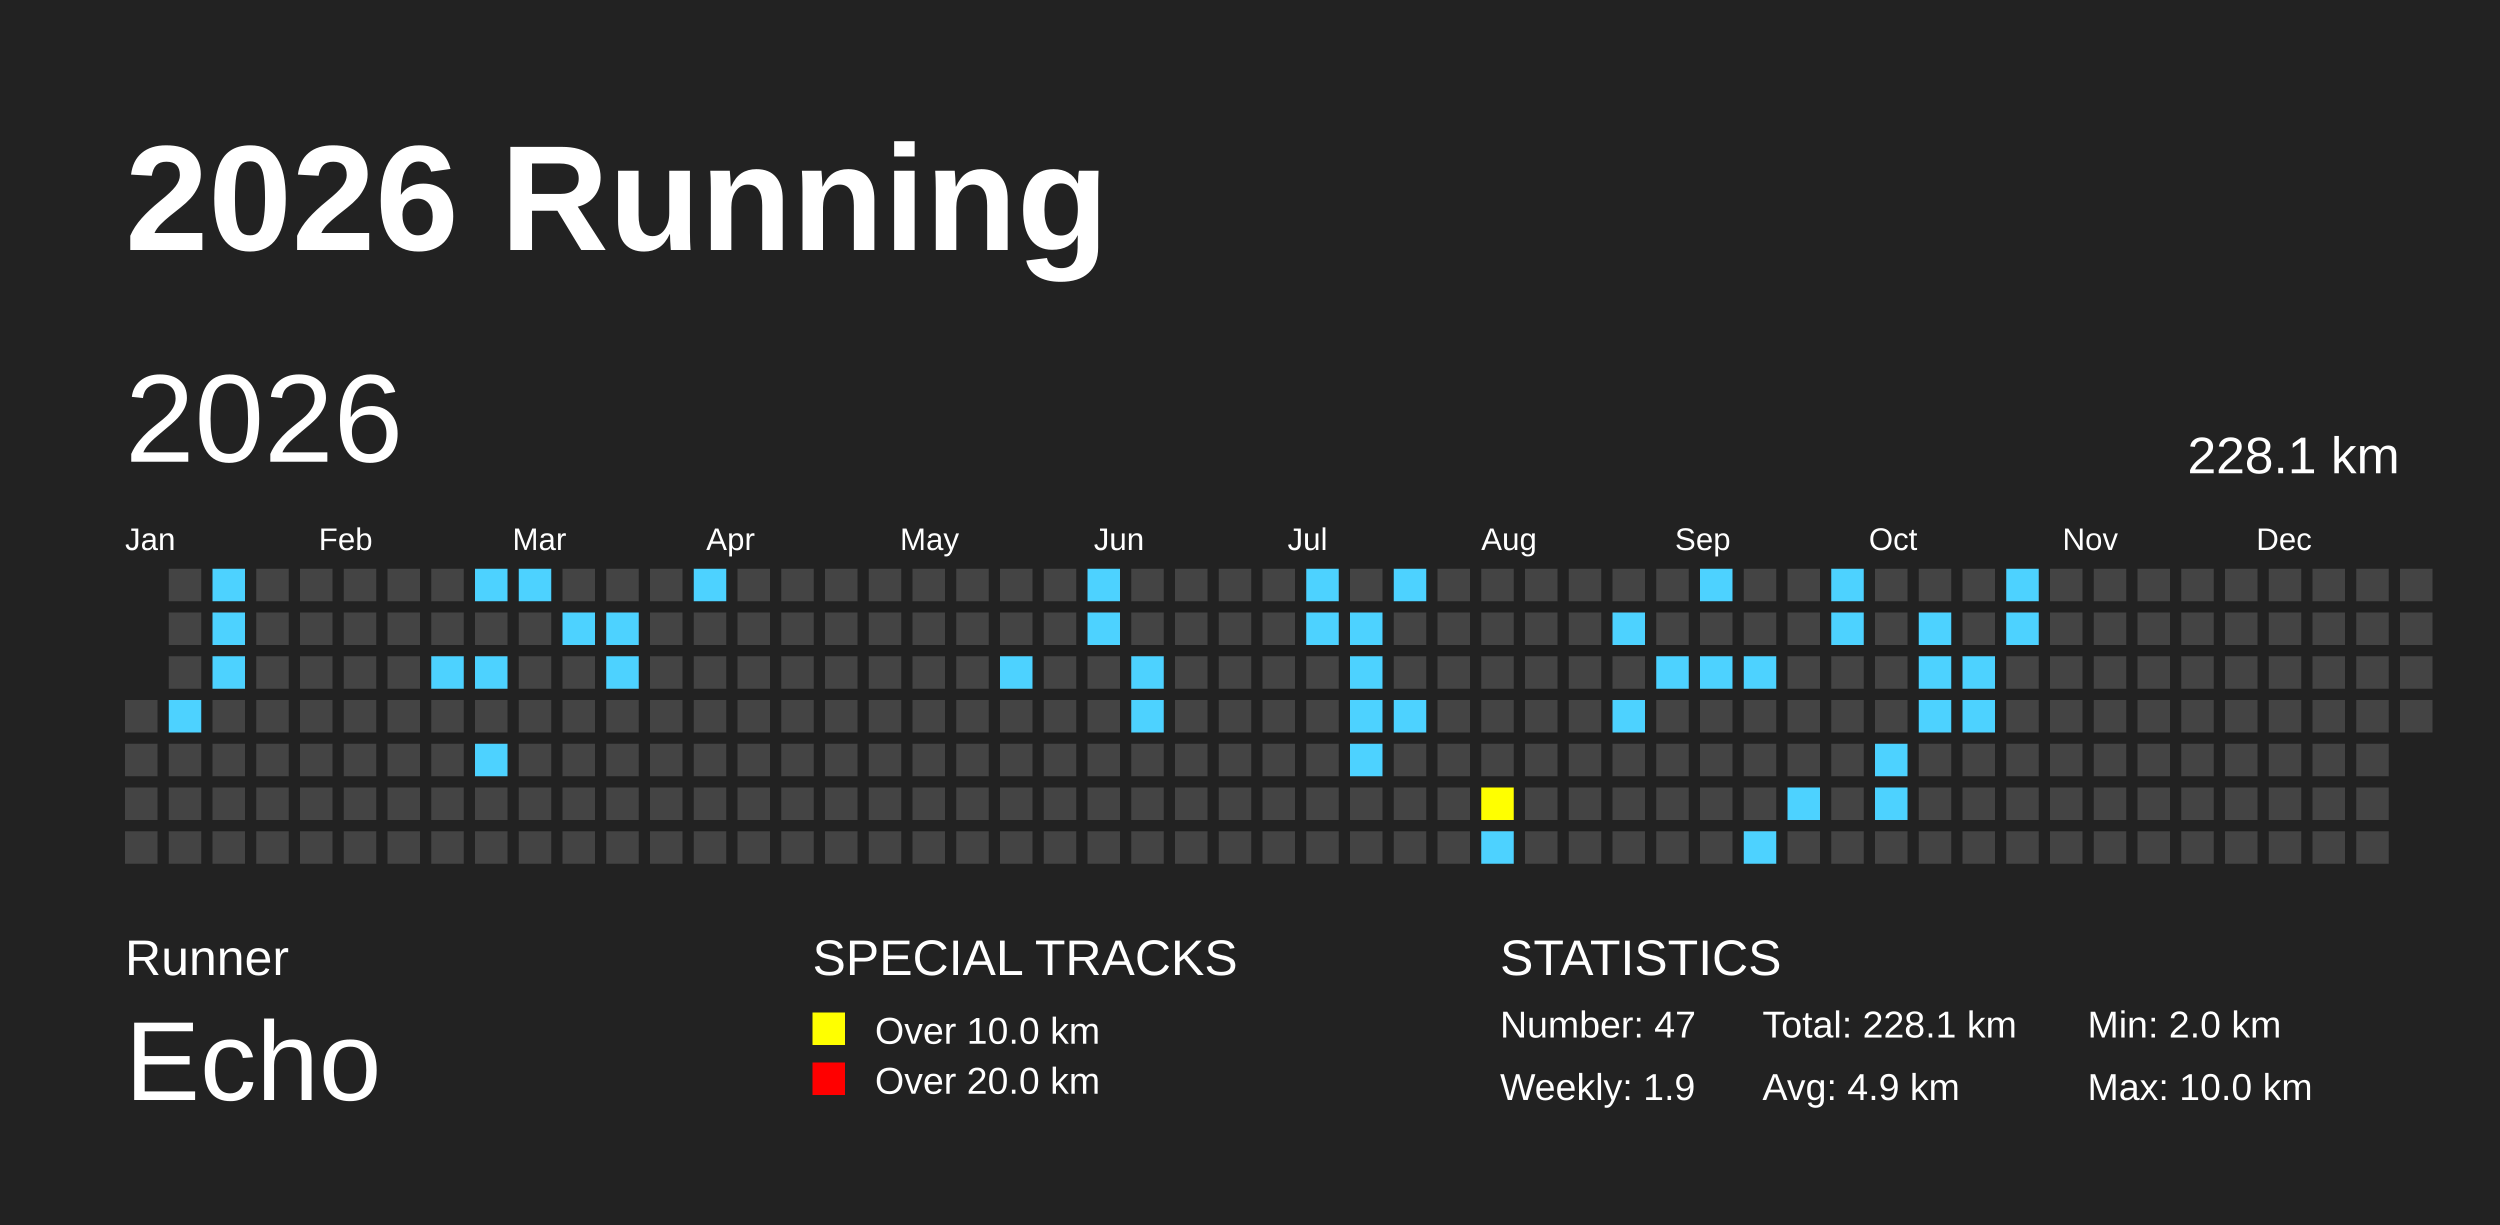
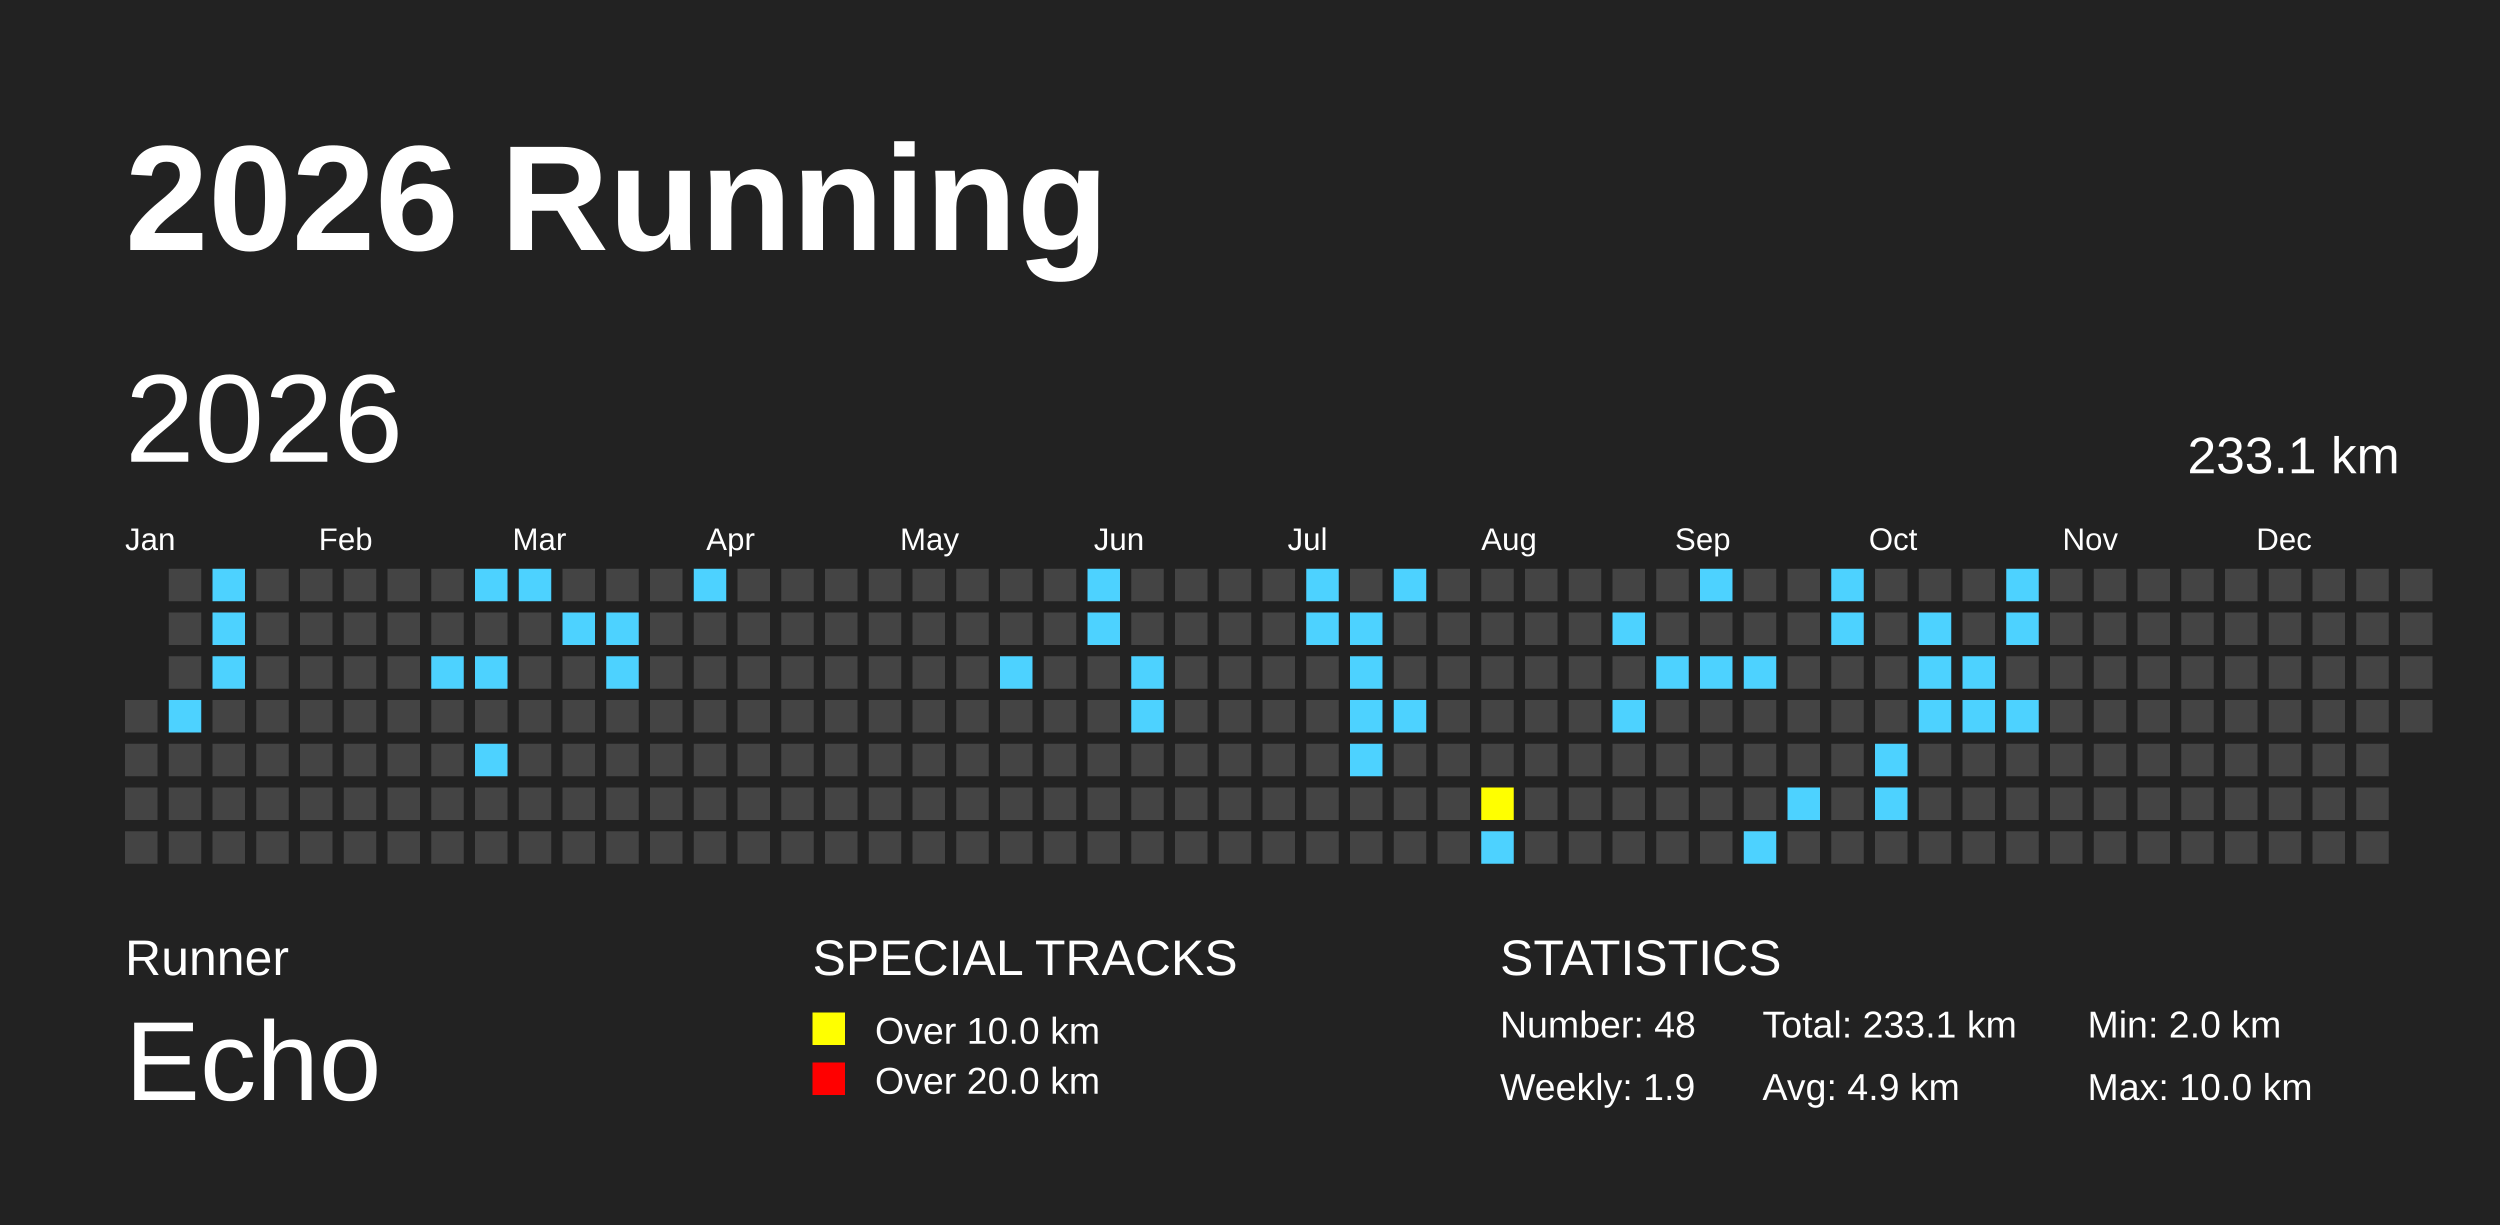
<svg xmlns="http://www.w3.org/2000/svg" baseProfile="full" height="98mm" version="1.1" viewBox="0,0,200,98" width="200mm">
  <defs />
  <rect fill="#222222" height="98" width="200" x="0" y="0" />
  <text fill="#FFFFFF" style="font-size:12px; font-family:Arial; font-weight:bold;" x="10" y="20">2026 Running</text>
  <text fill="#FFFFFF" style="font-size:4px; font-family:Arial" x="10" y="78">Runner</text>
  <text fill="#FFFFFF" style="font-size:9px; font-family:Arial" x="10" y="88">Echo</text>
  <text fill="#FFFFFF" style="font-size:4px; font-family:Arial" x="65" y="78">SPECIAL TRACKS</text>
  <rect fill="yellow" height="2.6" width="2.6" x="65" y="81" />
  <text fill="#FFFFFF" style="font-size:3px; font-family:Arial" x="70" y="83.5">Over 10.0 km</text>
  <rect fill="red" height="2.6" width="2.6" x="65" y="85" />
  <text fill="#FFFFFF" style="font-size:3px; font-family:Arial" x="70" y="87.5">Over 20.0 km</text>
  <text fill="#FFFFFF" style="font-size:4px; font-family:Arial" x="120" y="78">STATISTICS</text>
-   <text fill="#FFFFFF" style="font-size:3px; font-family:Arial" x="120" y="83">Number: 47</text>
+   <text fill="#FFFFFF" style="font-size:3px; font-family:Arial" x="120" y="83">Number: 48</text>
  <text fill="#FFFFFF" style="font-size:3px; font-family:Arial" x="120" y="88">Weekly: 1.9</text>
-   <text fill="#FFFFFF" style="font-size:3px; font-family:Arial" x="141" y="83">Total: 228.1 km</text>
+   <text fill="#FFFFFF" style="font-size:3px; font-family:Arial" x="141" y="83">Total: 233.1 km</text>
  <text fill="#FFFFFF" style="font-size:3px; font-family:Arial" x="141" y="88">Avg: 4.9 km</text>
  <text fill="#FFFFFF" style="font-size:3px; font-family:Arial" x="167" y="83">Min: 2.0 km</text>
  <text fill="#FFFFFF" style="font-size:3px; font-family:Arial" x="167" y="88">Max: 10.0 km</text>
  <text dominant-baseline="hanging" fill="#FFFFFF" style="font-size:10.0px; font-family:Arial;" x="10" y="30">2026</text>
-   <text dominant-baseline="hanging" fill="#FFFFFF" style="font-size:4.125px; font-family:Arial;" x="175" y="35">228.1 km</text>
+   <text dominant-baseline="hanging" fill="#FFFFFF" style="font-size:4.125px; font-family:Arial;" x="175" y="35">233.1 km</text>
  <text fill="#FFFFFF" style="font-size:2.5px; font-family:Arial" x="10.0" y="44">Jan</text>
  <text fill="#FFFFFF" style="font-size:2.5px; font-family:Arial" x="25.5" y="44">Feb</text>
  <text fill="#FFFFFF" style="font-size:2.5px; font-family:Arial" x="41.0" y="44">Mar</text>
  <text fill="#FFFFFF" style="font-size:2.5px; font-family:Arial" x="56.5" y="44">Apr</text>
  <text fill="#FFFFFF" style="font-size:2.5px; font-family:Arial" x="72.0" y="44">May</text>
  <text fill="#FFFFFF" style="font-size:2.5px; font-family:Arial" x="87.5" y="44">Jun</text>
  <text fill="#FFFFFF" style="font-size:2.5px; font-family:Arial" x="103.0" y="44">Jul</text>
  <text fill="#FFFFFF" style="font-size:2.5px; font-family:Arial" x="118.5" y="44">Aug</text>
  <text fill="#FFFFFF" style="font-size:2.5px; font-family:Arial" x="134.0" y="44">Sep</text>
  <text fill="#FFFFFF" style="font-size:2.5px; font-family:Arial" x="149.5" y="44">Oct</text>
  <text fill="#FFFFFF" style="font-size:2.5px; font-family:Arial" x="165.0" y="44">Nov</text>
  <text fill="#FFFFFF" style="font-size:2.5px; font-family:Arial" x="180.5" y="44">Dec</text>
  <rect fill="#444444" height="2.6" width="2.6" x="10.0" y="56.0" />
  <rect fill="#444444" height="2.6" width="2.6" x="10.0" y="59.5" />
  <rect fill="#444444" height="2.6" width="2.6" x="10.0" y="63.0" />
  <rect fill="#444444" height="2.6" width="2.6" x="10.0" y="66.5" />
  <rect fill="#444444" height="2.6" width="2.6" x="13.5" y="45.5" />
  <rect fill="#444444" height="2.6" width="2.6" x="13.5" y="49.0" />
  <rect fill="#444444" height="2.6" width="2.6" x="13.5" y="52.5" />
  <rect fill="#4DD2FF" height="2.6" width="2.6" x="13.5" y="56.0" />
  <rect fill="#444444" height="2.6" width="2.6" x="13.5" y="59.5" />
  <rect fill="#444444" height="2.6" width="2.6" x="13.5" y="63.0" />
  <rect fill="#444444" height="2.6" width="2.6" x="13.5" y="66.5" />
  <rect fill="#4DD2FF" height="2.6" width="2.6" x="17.0" y="45.5" />
  <rect fill="#4DD2FF" height="2.6" width="2.6" x="17.0" y="49.0" />
  <rect fill="#4DD2FF" height="2.6" width="2.6" x="17.0" y="52.5" />
  <rect fill="#444444" height="2.6" width="2.6" x="17.0" y="56.0" />
  <rect fill="#444444" height="2.6" width="2.6" x="17.0" y="59.5" />
  <rect fill="#444444" height="2.6" width="2.6" x="17.0" y="63.0" />
  <rect fill="#444444" height="2.6" width="2.6" x="17.0" y="66.5" />
  <rect fill="#444444" height="2.6" width="2.6" x="20.5" y="45.5" />
  <rect fill="#444444" height="2.6" width="2.6" x="20.5" y="49.0" />
  <rect fill="#444444" height="2.6" width="2.6" x="20.5" y="52.5" />
  <rect fill="#444444" height="2.6" width="2.6" x="20.5" y="56.0" />
  <rect fill="#444444" height="2.6" width="2.6" x="20.5" y="59.5" />
  <rect fill="#444444" height="2.6" width="2.6" x="20.5" y="63.0" />
  <rect fill="#444444" height="2.6" width="2.6" x="20.5" y="66.5" />
  <rect fill="#444444" height="2.6" width="2.6" x="24.0" y="45.5" />
  <rect fill="#444444" height="2.6" width="2.6" x="24.0" y="49.0" />
  <rect fill="#444444" height="2.6" width="2.6" x="24.0" y="52.5" />
  <rect fill="#444444" height="2.6" width="2.6" x="24.0" y="56.0" />
  <rect fill="#444444" height="2.6" width="2.6" x="24.0" y="59.5" />
  <rect fill="#444444" height="2.6" width="2.6" x="24.0" y="63.0" />
  <rect fill="#444444" height="2.6" width="2.6" x="24.0" y="66.5" />
  <rect fill="#444444" height="2.6" width="2.6" x="27.5" y="45.5" />
  <rect fill="#444444" height="2.6" width="2.6" x="27.5" y="49.0" />
  <rect fill="#444444" height="2.6" width="2.6" x="27.5" y="52.5" />
  <rect fill="#444444" height="2.6" width="2.6" x="27.5" y="56.0" />
  <rect fill="#444444" height="2.6" width="2.6" x="27.5" y="59.5" />
  <rect fill="#444444" height="2.6" width="2.6" x="27.5" y="63.0" />
  <rect fill="#444444" height="2.6" width="2.6" x="27.5" y="66.5" />
  <rect fill="#444444" height="2.6" width="2.6" x="31.0" y="45.5" />
  <rect fill="#444444" height="2.6" width="2.6" x="31.0" y="49.0" />
  <rect fill="#444444" height="2.6" width="2.6" x="31.0" y="52.5" />
  <rect fill="#444444" height="2.6" width="2.6" x="31.0" y="56.0" />
  <rect fill="#444444" height="2.6" width="2.6" x="31.0" y="59.5" />
  <rect fill="#444444" height="2.6" width="2.6" x="31.0" y="63.0" />
  <rect fill="#444444" height="2.6" width="2.6" x="31.0" y="66.5" />
  <rect fill="#444444" height="2.6" width="2.6" x="34.5" y="45.5" />
  <rect fill="#444444" height="2.6" width="2.6" x="34.5" y="49.0" />
  <rect fill="#4DD2FF" height="2.6" width="2.6" x="34.5" y="52.5" />
  <rect fill="#444444" height="2.6" width="2.6" x="34.5" y="56.0" />
  <rect fill="#444444" height="2.6" width="2.6" x="34.5" y="59.5" />
  <rect fill="#444444" height="2.6" width="2.6" x="34.5" y="63.0" />
  <rect fill="#444444" height="2.6" width="2.6" x="34.5" y="66.5" />
  <rect fill="#4DD2FF" height="2.6" width="2.6" x="38.0" y="45.5" />
  <rect fill="#444444" height="2.6" width="2.6" x="38.0" y="49.0" />
  <rect fill="#4DD2FF" height="2.6" width="2.6" x="38.0" y="52.5" />
  <rect fill="#444444" height="2.6" width="2.6" x="38.0" y="56.0" />
  <rect fill="#4DD2FF" height="2.6" width="2.6" x="38.0" y="59.5" />
  <rect fill="#444444" height="2.6" width="2.6" x="38.0" y="63.0" />
  <rect fill="#444444" height="2.6" width="2.6" x="38.0" y="66.5" />
  <rect fill="#4DD2FF" height="2.6" width="2.6" x="41.5" y="45.5" />
  <rect fill="#444444" height="2.6" width="2.6" x="41.5" y="49.0" />
  <rect fill="#444444" height="2.6" width="2.6" x="41.5" y="52.5" />
  <rect fill="#444444" height="2.6" width="2.6" x="41.5" y="56.0" />
  <rect fill="#444444" height="2.6" width="2.6" x="41.5" y="59.5" />
  <rect fill="#444444" height="2.6" width="2.6" x="41.5" y="63.0" />
  <rect fill="#444444" height="2.6" width="2.6" x="41.5" y="66.5" />
  <rect fill="#444444" height="2.6" width="2.6" x="45.0" y="45.5" />
  <rect fill="#4DD2FF" height="2.6" width="2.6" x="45.0" y="49.0" />
  <rect fill="#444444" height="2.6" width="2.6" x="45.0" y="52.5" />
  <rect fill="#444444" height="2.6" width="2.6" x="45.0" y="56.0" />
  <rect fill="#444444" height="2.6" width="2.6" x="45.0" y="59.5" />
  <rect fill="#444444" height="2.6" width="2.6" x="45.0" y="63.0" />
  <rect fill="#444444" height="2.6" width="2.6" x="45.0" y="66.5" />
  <rect fill="#444444" height="2.6" width="2.6" x="48.5" y="45.5" />
  <rect fill="#4DD2FF" height="2.6" width="2.6" x="48.5" y="49.0" />
  <rect fill="#4DD2FF" height="2.6" width="2.6" x="48.5" y="52.5" />
  <rect fill="#444444" height="2.6" width="2.6" x="48.5" y="56.0" />
  <rect fill="#444444" height="2.6" width="2.6" x="48.5" y="59.5" />
  <rect fill="#444444" height="2.6" width="2.6" x="48.5" y="63.0" />
  <rect fill="#444444" height="2.6" width="2.6" x="48.5" y="66.5" />
  <rect fill="#444444" height="2.6" width="2.6" x="52.0" y="45.5" />
  <rect fill="#444444" height="2.6" width="2.6" x="52.0" y="49.0" />
  <rect fill="#444444" height="2.6" width="2.6" x="52.0" y="52.5" />
  <rect fill="#444444" height="2.6" width="2.6" x="52.0" y="56.0" />
  <rect fill="#444444" height="2.6" width="2.6" x="52.0" y="59.5" />
  <rect fill="#444444" height="2.6" width="2.6" x="52.0" y="63.0" />
  <rect fill="#444444" height="2.6" width="2.6" x="52.0" y="66.5" />
  <rect fill="#4DD2FF" height="2.6" width="2.6" x="55.5" y="45.5" />
  <rect fill="#444444" height="2.6" width="2.6" x="55.5" y="49.0" />
  <rect fill="#444444" height="2.6" width="2.6" x="55.5" y="52.5" />
  <rect fill="#444444" height="2.6" width="2.6" x="55.5" y="56.0" />
  <rect fill="#444444" height="2.6" width="2.6" x="55.5" y="59.5" />
  <rect fill="#444444" height="2.6" width="2.6" x="55.5" y="63.0" />
  <rect fill="#444444" height="2.6" width="2.6" x="55.5" y="66.5" />
  <rect fill="#444444" height="2.6" width="2.6" x="59.0" y="45.5" />
  <rect fill="#444444" height="2.6" width="2.6" x="59.0" y="49.0" />
  <rect fill="#444444" height="2.6" width="2.6" x="59.0" y="52.5" />
  <rect fill="#444444" height="2.6" width="2.6" x="59.0" y="56.0" />
  <rect fill="#444444" height="2.6" width="2.6" x="59.0" y="59.5" />
  <rect fill="#444444" height="2.6" width="2.6" x="59.0" y="63.0" />
  <rect fill="#444444" height="2.6" width="2.6" x="59.0" y="66.5" />
  <rect fill="#444444" height="2.6" width="2.6" x="62.5" y="45.5" />
  <rect fill="#444444" height="2.6" width="2.6" x="62.5" y="49.0" />
  <rect fill="#444444" height="2.6" width="2.6" x="62.5" y="52.5" />
  <rect fill="#444444" height="2.6" width="2.6" x="62.5" y="56.0" />
  <rect fill="#444444" height="2.6" width="2.6" x="62.5" y="59.5" />
  <rect fill="#444444" height="2.6" width="2.6" x="62.5" y="63.0" />
  <rect fill="#444444" height="2.6" width="2.6" x="62.5" y="66.5" />
  <rect fill="#444444" height="2.6" width="2.6" x="66.0" y="45.5" />
  <rect fill="#444444" height="2.6" width="2.6" x="66.0" y="49.0" />
  <rect fill="#444444" height="2.6" width="2.6" x="66.0" y="52.5" />
  <rect fill="#444444" height="2.6" width="2.6" x="66.0" y="56.0" />
  <rect fill="#444444" height="2.6" width="2.6" x="66.0" y="59.5" />
  <rect fill="#444444" height="2.6" width="2.6" x="66.0" y="63.0" />
  <rect fill="#444444" height="2.6" width="2.6" x="66.0" y="66.5" />
  <rect fill="#444444" height="2.6" width="2.6" x="69.5" y="45.5" />
  <rect fill="#444444" height="2.6" width="2.6" x="69.5" y="49.0" />
  <rect fill="#444444" height="2.6" width="2.6" x="69.5" y="52.5" />
  <rect fill="#444444" height="2.6" width="2.6" x="69.5" y="56.0" />
  <rect fill="#444444" height="2.6" width="2.6" x="69.5" y="59.5" />
  <rect fill="#444444" height="2.6" width="2.6" x="69.5" y="63.0" />
  <rect fill="#444444" height="2.6" width="2.6" x="69.5" y="66.5" />
  <rect fill="#444444" height="2.6" width="2.6" x="73.0" y="45.5" />
  <rect fill="#444444" height="2.6" width="2.6" x="73.0" y="49.0" />
  <rect fill="#444444" height="2.6" width="2.6" x="73.0" y="52.5" />
  <rect fill="#444444" height="2.6" width="2.6" x="73.0" y="56.0" />
  <rect fill="#444444" height="2.6" width="2.6" x="73.0" y="59.5" />
  <rect fill="#444444" height="2.6" width="2.6" x="73.0" y="63.0" />
  <rect fill="#444444" height="2.6" width="2.6" x="73.0" y="66.5" />
  <rect fill="#444444" height="2.6" width="2.6" x="76.5" y="45.5" />
  <rect fill="#444444" height="2.6" width="2.6" x="76.5" y="49.0" />
  <rect fill="#444444" height="2.6" width="2.6" x="76.5" y="52.5" />
  <rect fill="#444444" height="2.6" width="2.6" x="76.5" y="56.0" />
  <rect fill="#444444" height="2.6" width="2.6" x="76.5" y="59.5" />
  <rect fill="#444444" height="2.6" width="2.6" x="76.5" y="63.0" />
  <rect fill="#444444" height="2.6" width="2.6" x="76.5" y="66.5" />
  <rect fill="#444444" height="2.6" width="2.6" x="80.0" y="45.5" />
  <rect fill="#444444" height="2.6" width="2.6" x="80.0" y="49.0" />
  <rect fill="#4DD2FF" height="2.6" width="2.6" x="80.0" y="52.5" />
  <rect fill="#444444" height="2.6" width="2.6" x="80.0" y="56.0" />
  <rect fill="#444444" height="2.6" width="2.6" x="80.0" y="59.5" />
  <rect fill="#444444" height="2.6" width="2.6" x="80.0" y="63.0" />
  <rect fill="#444444" height="2.6" width="2.6" x="80.0" y="66.5" />
  <rect fill="#444444" height="2.6" width="2.6" x="83.5" y="45.5" />
  <rect fill="#444444" height="2.6" width="2.6" x="83.5" y="49.0" />
  <rect fill="#444444" height="2.6" width="2.6" x="83.5" y="52.5" />
  <rect fill="#444444" height="2.6" width="2.6" x="83.5" y="56.0" />
  <rect fill="#444444" height="2.6" width="2.6" x="83.5" y="59.5" />
  <rect fill="#444444" height="2.6" width="2.6" x="83.5" y="63.0" />
  <rect fill="#444444" height="2.6" width="2.6" x="83.5" y="66.5" />
  <rect fill="#4DD2FF" height="2.6" width="2.6" x="87.0" y="45.5" />
  <rect fill="#4DD2FF" height="2.6" width="2.6" x="87.0" y="49.0" />
  <rect fill="#444444" height="2.6" width="2.6" x="87.0" y="52.5" />
  <rect fill="#444444" height="2.6" width="2.6" x="87.0" y="56.0" />
  <rect fill="#444444" height="2.6" width="2.6" x="87.0" y="59.5" />
  <rect fill="#444444" height="2.6" width="2.6" x="87.0" y="63.0" />
  <rect fill="#444444" height="2.6" width="2.6" x="87.0" y="66.5" />
  <rect fill="#444444" height="2.6" width="2.6" x="90.5" y="45.5" />
  <rect fill="#444444" height="2.6" width="2.6" x="90.5" y="49.0" />
  <rect fill="#4DD2FF" height="2.6" width="2.6" x="90.5" y="52.5" />
  <rect fill="#4DD2FF" height="2.6" width="2.6" x="90.5" y="56.0" />
  <rect fill="#444444" height="2.6" width="2.6" x="90.5" y="59.5" />
  <rect fill="#444444" height="2.6" width="2.6" x="90.5" y="63.0" />
  <rect fill="#444444" height="2.6" width="2.6" x="90.5" y="66.5" />
  <rect fill="#444444" height="2.6" width="2.6" x="94.0" y="45.5" />
  <rect fill="#444444" height="2.6" width="2.6" x="94.0" y="49.0" />
  <rect fill="#444444" height="2.6" width="2.6" x="94.0" y="52.5" />
  <rect fill="#444444" height="2.6" width="2.6" x="94.0" y="56.0" />
  <rect fill="#444444" height="2.6" width="2.6" x="94.0" y="59.5" />
  <rect fill="#444444" height="2.6" width="2.6" x="94.0" y="63.0" />
  <rect fill="#444444" height="2.6" width="2.6" x="94.0" y="66.5" />
  <rect fill="#444444" height="2.6" width="2.6" x="97.5" y="45.5" />
  <rect fill="#444444" height="2.6" width="2.6" x="97.5" y="49.0" />
  <rect fill="#444444" height="2.6" width="2.6" x="97.5" y="52.5" />
  <rect fill="#444444" height="2.6" width="2.6" x="97.5" y="56.0" />
  <rect fill="#444444" height="2.6" width="2.6" x="97.5" y="59.5" />
  <rect fill="#444444" height="2.6" width="2.6" x="97.5" y="63.0" />
  <rect fill="#444444" height="2.6" width="2.6" x="97.5" y="66.5" />
  <rect fill="#444444" height="2.6" width="2.6" x="101.0" y="45.5" />
  <rect fill="#444444" height="2.6" width="2.6" x="101.0" y="49.0" />
  <rect fill="#444444" height="2.6" width="2.6" x="101.0" y="52.5" />
  <rect fill="#444444" height="2.6" width="2.6" x="101.0" y="56.0" />
  <rect fill="#444444" height="2.6" width="2.6" x="101.0" y="59.5" />
  <rect fill="#444444" height="2.6" width="2.6" x="101.0" y="63.0" />
  <rect fill="#444444" height="2.6" width="2.6" x="101.0" y="66.5" />
  <rect fill="#4DD2FF" height="2.6" width="2.6" x="104.5" y="45.5" />
  <rect fill="#4DD2FF" height="2.6" width="2.6" x="104.5" y="49.0" />
  <rect fill="#444444" height="2.6" width="2.6" x="104.5" y="52.5" />
  <rect fill="#444444" height="2.6" width="2.6" x="104.5" y="56.0" />
  <rect fill="#444444" height="2.6" width="2.6" x="104.5" y="59.5" />
  <rect fill="#444444" height="2.6" width="2.6" x="104.5" y="63.0" />
  <rect fill="#444444" height="2.6" width="2.6" x="104.5" y="66.5" />
  <rect fill="#444444" height="2.6" width="2.6" x="108.0" y="45.5" />
  <rect fill="#4DD2FF" height="2.6" width="2.6" x="108.0" y="49.0" />
  <rect fill="#4DD2FF" height="2.6" width="2.6" x="108.0" y="52.5" />
  <rect fill="#4DD2FF" height="2.6" width="2.6" x="108.0" y="56.0" />
  <rect fill="#4DD2FF" height="2.6" width="2.6" x="108.0" y="59.5" />
  <rect fill="#444444" height="2.6" width="2.6" x="108.0" y="63.0" />
  <rect fill="#444444" height="2.6" width="2.6" x="108.0" y="66.5" />
  <rect fill="#4DD2FF" height="2.6" width="2.6" x="111.5" y="45.5" />
  <rect fill="#444444" height="2.6" width="2.6" x="111.5" y="49.0" />
  <rect fill="#444444" height="2.6" width="2.6" x="111.5" y="52.5" />
  <rect fill="#4DD2FF" height="2.6" width="2.6" x="111.5" y="56.0" />
  <rect fill="#444444" height="2.6" width="2.6" x="111.5" y="59.5" />
  <rect fill="#444444" height="2.6" width="2.6" x="111.5" y="63.0" />
  <rect fill="#444444" height="2.6" width="2.6" x="111.5" y="66.5" />
  <rect fill="#444444" height="2.6" width="2.6" x="115.0" y="45.5" />
  <rect fill="#444444" height="2.6" width="2.6" x="115.0" y="49.0" />
  <rect fill="#444444" height="2.6" width="2.6" x="115.0" y="52.5" />
  <rect fill="#444444" height="2.6" width="2.6" x="115.0" y="56.0" />
  <rect fill="#444444" height="2.6" width="2.6" x="115.0" y="59.5" />
  <rect fill="#444444" height="2.6" width="2.6" x="115.0" y="63.0" />
  <rect fill="#444444" height="2.6" width="2.6" x="115.0" y="66.5" />
  <rect fill="#444444" height="2.6" width="2.6" x="118.5" y="45.5" />
  <rect fill="#444444" height="2.6" width="2.6" x="118.5" y="49.0" />
  <rect fill="#444444" height="2.6" width="2.6" x="118.5" y="52.5" />
  <rect fill="#444444" height="2.6" width="2.6" x="118.5" y="56.0" />
  <rect fill="#444444" height="2.6" width="2.6" x="118.5" y="59.5" />
  <rect fill="yellow" height="2.6" width="2.6" x="118.5" y="63.0" />
  <rect fill="#4DD2FF" height="2.6" width="2.6" x="118.5" y="66.5" />
  <rect fill="#444444" height="2.6" width="2.6" x="122.0" y="45.5" />
  <rect fill="#444444" height="2.6" width="2.6" x="122.0" y="49.0" />
  <rect fill="#444444" height="2.6" width="2.6" x="122.0" y="52.5" />
  <rect fill="#444444" height="2.6" width="2.6" x="122.0" y="56.0" />
  <rect fill="#444444" height="2.6" width="2.6" x="122.0" y="59.5" />
  <rect fill="#444444" height="2.6" width="2.6" x="122.0" y="63.0" />
  <rect fill="#444444" height="2.6" width="2.6" x="122.0" y="66.5" />
  <rect fill="#444444" height="2.6" width="2.6" x="125.5" y="45.5" />
  <rect fill="#444444" height="2.6" width="2.6" x="125.5" y="49.0" />
  <rect fill="#444444" height="2.6" width="2.6" x="125.5" y="52.5" />
  <rect fill="#444444" height="2.6" width="2.6" x="125.5" y="56.0" />
  <rect fill="#444444" height="2.6" width="2.6" x="125.5" y="59.5" />
  <rect fill="#444444" height="2.6" width="2.6" x="125.5" y="63.0" />
  <rect fill="#444444" height="2.6" width="2.6" x="125.5" y="66.5" />
  <rect fill="#444444" height="2.6" width="2.6" x="129.0" y="45.5" />
  <rect fill="#4DD2FF" height="2.6" width="2.6" x="129.0" y="49.0" />
  <rect fill="#444444" height="2.6" width="2.6" x="129.0" y="52.5" />
  <rect fill="#4DD2FF" height="2.6" width="2.6" x="129.0" y="56.0" />
  <rect fill="#444444" height="2.6" width="2.6" x="129.0" y="59.5" />
  <rect fill="#444444" height="2.6" width="2.6" x="129.0" y="63.0" />
  <rect fill="#444444" height="2.6" width="2.6" x="129.0" y="66.5" />
  <rect fill="#444444" height="2.6" width="2.6" x="132.5" y="45.5" />
  <rect fill="#444444" height="2.6" width="2.6" x="132.5" y="49.0" />
  <rect fill="#4DD2FF" height="2.6" width="2.6" x="132.5" y="52.5" />
  <rect fill="#444444" height="2.6" width="2.6" x="132.5" y="56.0" />
  <rect fill="#444444" height="2.6" width="2.6" x="132.5" y="59.5" />
  <rect fill="#444444" height="2.6" width="2.6" x="132.5" y="63.0" />
  <rect fill="#444444" height="2.6" width="2.6" x="132.5" y="66.5" />
  <rect fill="#4DD2FF" height="2.6" width="2.6" x="136.0" y="45.5" />
  <rect fill="#444444" height="2.6" width="2.6" x="136.0" y="49.0" />
  <rect fill="#4DD2FF" height="2.6" width="2.6" x="136.0" y="52.5" />
  <rect fill="#444444" height="2.6" width="2.6" x="136.0" y="56.0" />
  <rect fill="#444444" height="2.6" width="2.6" x="136.0" y="59.5" />
  <rect fill="#444444" height="2.6" width="2.6" x="136.0" y="63.0" />
  <rect fill="#444444" height="2.6" width="2.6" x="136.0" y="66.5" />
  <rect fill="#444444" height="2.6" width="2.6" x="139.5" y="45.5" />
  <rect fill="#444444" height="2.6" width="2.6" x="139.5" y="49.0" />
  <rect fill="#4DD2FF" height="2.6" width="2.6" x="139.5" y="52.5" />
  <rect fill="#444444" height="2.6" width="2.6" x="139.5" y="56.0" />
  <rect fill="#444444" height="2.6" width="2.6" x="139.5" y="59.5" />
  <rect fill="#444444" height="2.6" width="2.6" x="139.5" y="63.0" />
  <rect fill="#4DD2FF" height="2.6" width="2.6" x="139.5" y="66.5" />
  <rect fill="#444444" height="2.6" width="2.6" x="143.0" y="45.5" />
  <rect fill="#444444" height="2.6" width="2.6" x="143.0" y="49.0" />
  <rect fill="#444444" height="2.6" width="2.6" x="143.0" y="52.5" />
  <rect fill="#444444" height="2.6" width="2.6" x="143.0" y="56.0" />
  <rect fill="#444444" height="2.6" width="2.6" x="143.0" y="59.5" />
  <rect fill="#4DD2FF" height="2.6" width="2.6" x="143.0" y="63.0" />
  <rect fill="#444444" height="2.6" width="2.6" x="143.0" y="66.5" />
  <rect fill="#4DD2FF" height="2.6" width="2.6" x="146.5" y="45.5" />
  <rect fill="#4DD2FF" height="2.6" width="2.6" x="146.5" y="49.0" />
  <rect fill="#444444" height="2.6" width="2.6" x="146.5" y="52.5" />
  <rect fill="#444444" height="2.6" width="2.6" x="146.5" y="56.0" />
  <rect fill="#444444" height="2.6" width="2.6" x="146.5" y="59.5" />
  <rect fill="#444444" height="2.6" width="2.6" x="146.5" y="63.0" />
  <rect fill="#444444" height="2.6" width="2.6" x="146.5" y="66.5" />
  <rect fill="#444444" height="2.6" width="2.6" x="150.0" y="45.5" />
  <rect fill="#444444" height="2.6" width="2.6" x="150.0" y="49.0" />
  <rect fill="#444444" height="2.6" width="2.6" x="150.0" y="52.5" />
  <rect fill="#444444" height="2.6" width="2.6" x="150.0" y="56.0" />
  <rect fill="#4DD2FF" height="2.6" width="2.6" x="150.0" y="59.5" />
  <rect fill="#4DD2FF" height="2.6" width="2.6" x="150.0" y="63.0" />
  <rect fill="#444444" height="2.6" width="2.6" x="150.0" y="66.5" />
  <rect fill="#444444" height="2.6" width="2.6" x="153.5" y="45.5" />
  <rect fill="#4DD2FF" height="2.6" width="2.6" x="153.5" y="49.0" />
  <rect fill="#4DD2FF" height="2.6" width="2.6" x="153.5" y="52.5" />
  <rect fill="#4DD2FF" height="2.6" width="2.6" x="153.5" y="56.0" />
  <rect fill="#444444" height="2.6" width="2.6" x="153.5" y="59.5" />
  <rect fill="#444444" height="2.6" width="2.6" x="153.5" y="63.0" />
  <rect fill="#444444" height="2.6" width="2.6" x="153.5" y="66.5" />
  <rect fill="#444444" height="2.6" width="2.6" x="157.0" y="45.5" />
  <rect fill="#444444" height="2.6" width="2.6" x="157.0" y="49.0" />
  <rect fill="#4DD2FF" height="2.6" width="2.6" x="157.0" y="52.5" />
  <rect fill="#4DD2FF" height="2.6" width="2.6" x="157.0" y="56.0" />
  <rect fill="#444444" height="2.6" width="2.6" x="157.0" y="59.5" />
  <rect fill="#444444" height="2.6" width="2.6" x="157.0" y="63.0" />
  <rect fill="#444444" height="2.6" width="2.6" x="157.0" y="66.5" />
  <rect fill="#4DD2FF" height="2.6" width="2.6" x="160.5" y="45.5" />
  <rect fill="#4DD2FF" height="2.6" width="2.6" x="160.5" y="49.0" />
  <rect fill="#444444" height="2.6" width="2.6" x="160.5" y="52.5" />
-   <rect fill="#444444" height="2.6" width="2.6" x="160.5" y="56.0" />
+   <rect fill="#4DD2FF" height="2.6" width="2.6" x="160.5" y="56.0" />
  <rect fill="#444444" height="2.6" width="2.6" x="160.5" y="59.5" />
  <rect fill="#444444" height="2.6" width="2.6" x="160.5" y="63.0" />
  <rect fill="#444444" height="2.6" width="2.6" x="160.5" y="66.5" />
  <rect fill="#444444" height="2.6" width="2.6" x="164.0" y="45.5" />
  <rect fill="#444444" height="2.6" width="2.6" x="164.0" y="49.0" />
  <rect fill="#444444" height="2.6" width="2.6" x="164.0" y="52.5" />
  <rect fill="#444444" height="2.6" width="2.6" x="164.0" y="56.0" />
  <rect fill="#444444" height="2.6" width="2.6" x="164.0" y="59.5" />
  <rect fill="#444444" height="2.6" width="2.6" x="164.0" y="63.0" />
  <rect fill="#444444" height="2.6" width="2.6" x="164.0" y="66.5" />
  <rect fill="#444444" height="2.6" width="2.6" x="167.5" y="45.5" />
  <rect fill="#444444" height="2.6" width="2.6" x="167.5" y="49.0" />
  <rect fill="#444444" height="2.6" width="2.6" x="167.5" y="52.5" />
  <rect fill="#444444" height="2.6" width="2.6" x="167.5" y="56.0" />
  <rect fill="#444444" height="2.6" width="2.6" x="167.5" y="59.5" />
  <rect fill="#444444" height="2.6" width="2.6" x="167.5" y="63.0" />
  <rect fill="#444444" height="2.6" width="2.6" x="167.5" y="66.5" />
  <rect fill="#444444" height="2.6" width="2.6" x="171.0" y="45.5" />
  <rect fill="#444444" height="2.6" width="2.6" x="171.0" y="49.0" />
  <rect fill="#444444" height="2.6" width="2.6" x="171.0" y="52.5" />
  <rect fill="#444444" height="2.6" width="2.6" x="171.0" y="56.0" />
  <rect fill="#444444" height="2.6" width="2.6" x="171.0" y="59.5" />
  <rect fill="#444444" height="2.6" width="2.6" x="171.0" y="63.0" />
  <rect fill="#444444" height="2.6" width="2.6" x="171.0" y="66.5" />
  <rect fill="#444444" height="2.6" width="2.6" x="174.5" y="45.5" />
  <rect fill="#444444" height="2.6" width="2.6" x="174.5" y="49.0" />
  <rect fill="#444444" height="2.6" width="2.6" x="174.5" y="52.5" />
  <rect fill="#444444" height="2.6" width="2.6" x="174.5" y="56.0" />
  <rect fill="#444444" height="2.6" width="2.6" x="174.5" y="59.5" />
  <rect fill="#444444" height="2.6" width="2.6" x="174.5" y="63.0" />
  <rect fill="#444444" height="2.6" width="2.6" x="174.5" y="66.5" />
  <rect fill="#444444" height="2.6" width="2.6" x="178.0" y="45.5" />
  <rect fill="#444444" height="2.6" width="2.6" x="178.0" y="49.0" />
  <rect fill="#444444" height="2.6" width="2.6" x="178.0" y="52.5" />
  <rect fill="#444444" height="2.6" width="2.6" x="178.0" y="56.0" />
  <rect fill="#444444" height="2.6" width="2.6" x="178.0" y="59.5" />
  <rect fill="#444444" height="2.6" width="2.6" x="178.0" y="63.0" />
  <rect fill="#444444" height="2.6" width="2.6" x="178.0" y="66.5" />
  <rect fill="#444444" height="2.6" width="2.6" x="181.5" y="45.5" />
  <rect fill="#444444" height="2.6" width="2.6" x="181.5" y="49.0" />
  <rect fill="#444444" height="2.6" width="2.6" x="181.5" y="52.5" />
  <rect fill="#444444" height="2.6" width="2.6" x="181.5" y="56.0" />
  <rect fill="#444444" height="2.6" width="2.6" x="181.5" y="59.5" />
  <rect fill="#444444" height="2.6" width="2.6" x="181.5" y="63.0" />
  <rect fill="#444444" height="2.6" width="2.6" x="181.5" y="66.5" />
  <rect fill="#444444" height="2.6" width="2.6" x="185.0" y="45.5" />
  <rect fill="#444444" height="2.6" width="2.6" x="185.0" y="49.0" />
  <rect fill="#444444" height="2.6" width="2.6" x="185.0" y="52.5" />
  <rect fill="#444444" height="2.6" width="2.6" x="185.0" y="56.0" />
  <rect fill="#444444" height="2.6" width="2.6" x="185.0" y="59.5" />
  <rect fill="#444444" height="2.6" width="2.6" x="185.0" y="63.0" />
  <rect fill="#444444" height="2.6" width="2.6" x="185.0" y="66.5" />
  <rect fill="#444444" height="2.6" width="2.6" x="188.5" y="45.5" />
  <rect fill="#444444" height="2.6" width="2.6" x="188.5" y="49.0" />
  <rect fill="#444444" height="2.6" width="2.6" x="188.5" y="52.5" />
  <rect fill="#444444" height="2.6" width="2.6" x="188.5" y="56.0" />
  <rect fill="#444444" height="2.6" width="2.6" x="188.5" y="59.5" />
  <rect fill="#444444" height="2.6" width="2.6" x="188.5" y="63.0" />
  <rect fill="#444444" height="2.6" width="2.6" x="188.5" y="66.5" />
  <rect fill="#444444" height="2.6" width="2.6" x="192.0" y="45.5" />
  <rect fill="#444444" height="2.6" width="2.6" x="192.0" y="49.0" />
  <rect fill="#444444" height="2.6" width="2.6" x="192.0" y="52.5" />
  <rect fill="#444444" height="2.6" width="2.6" x="192.0" y="56.0" />
</svg>
